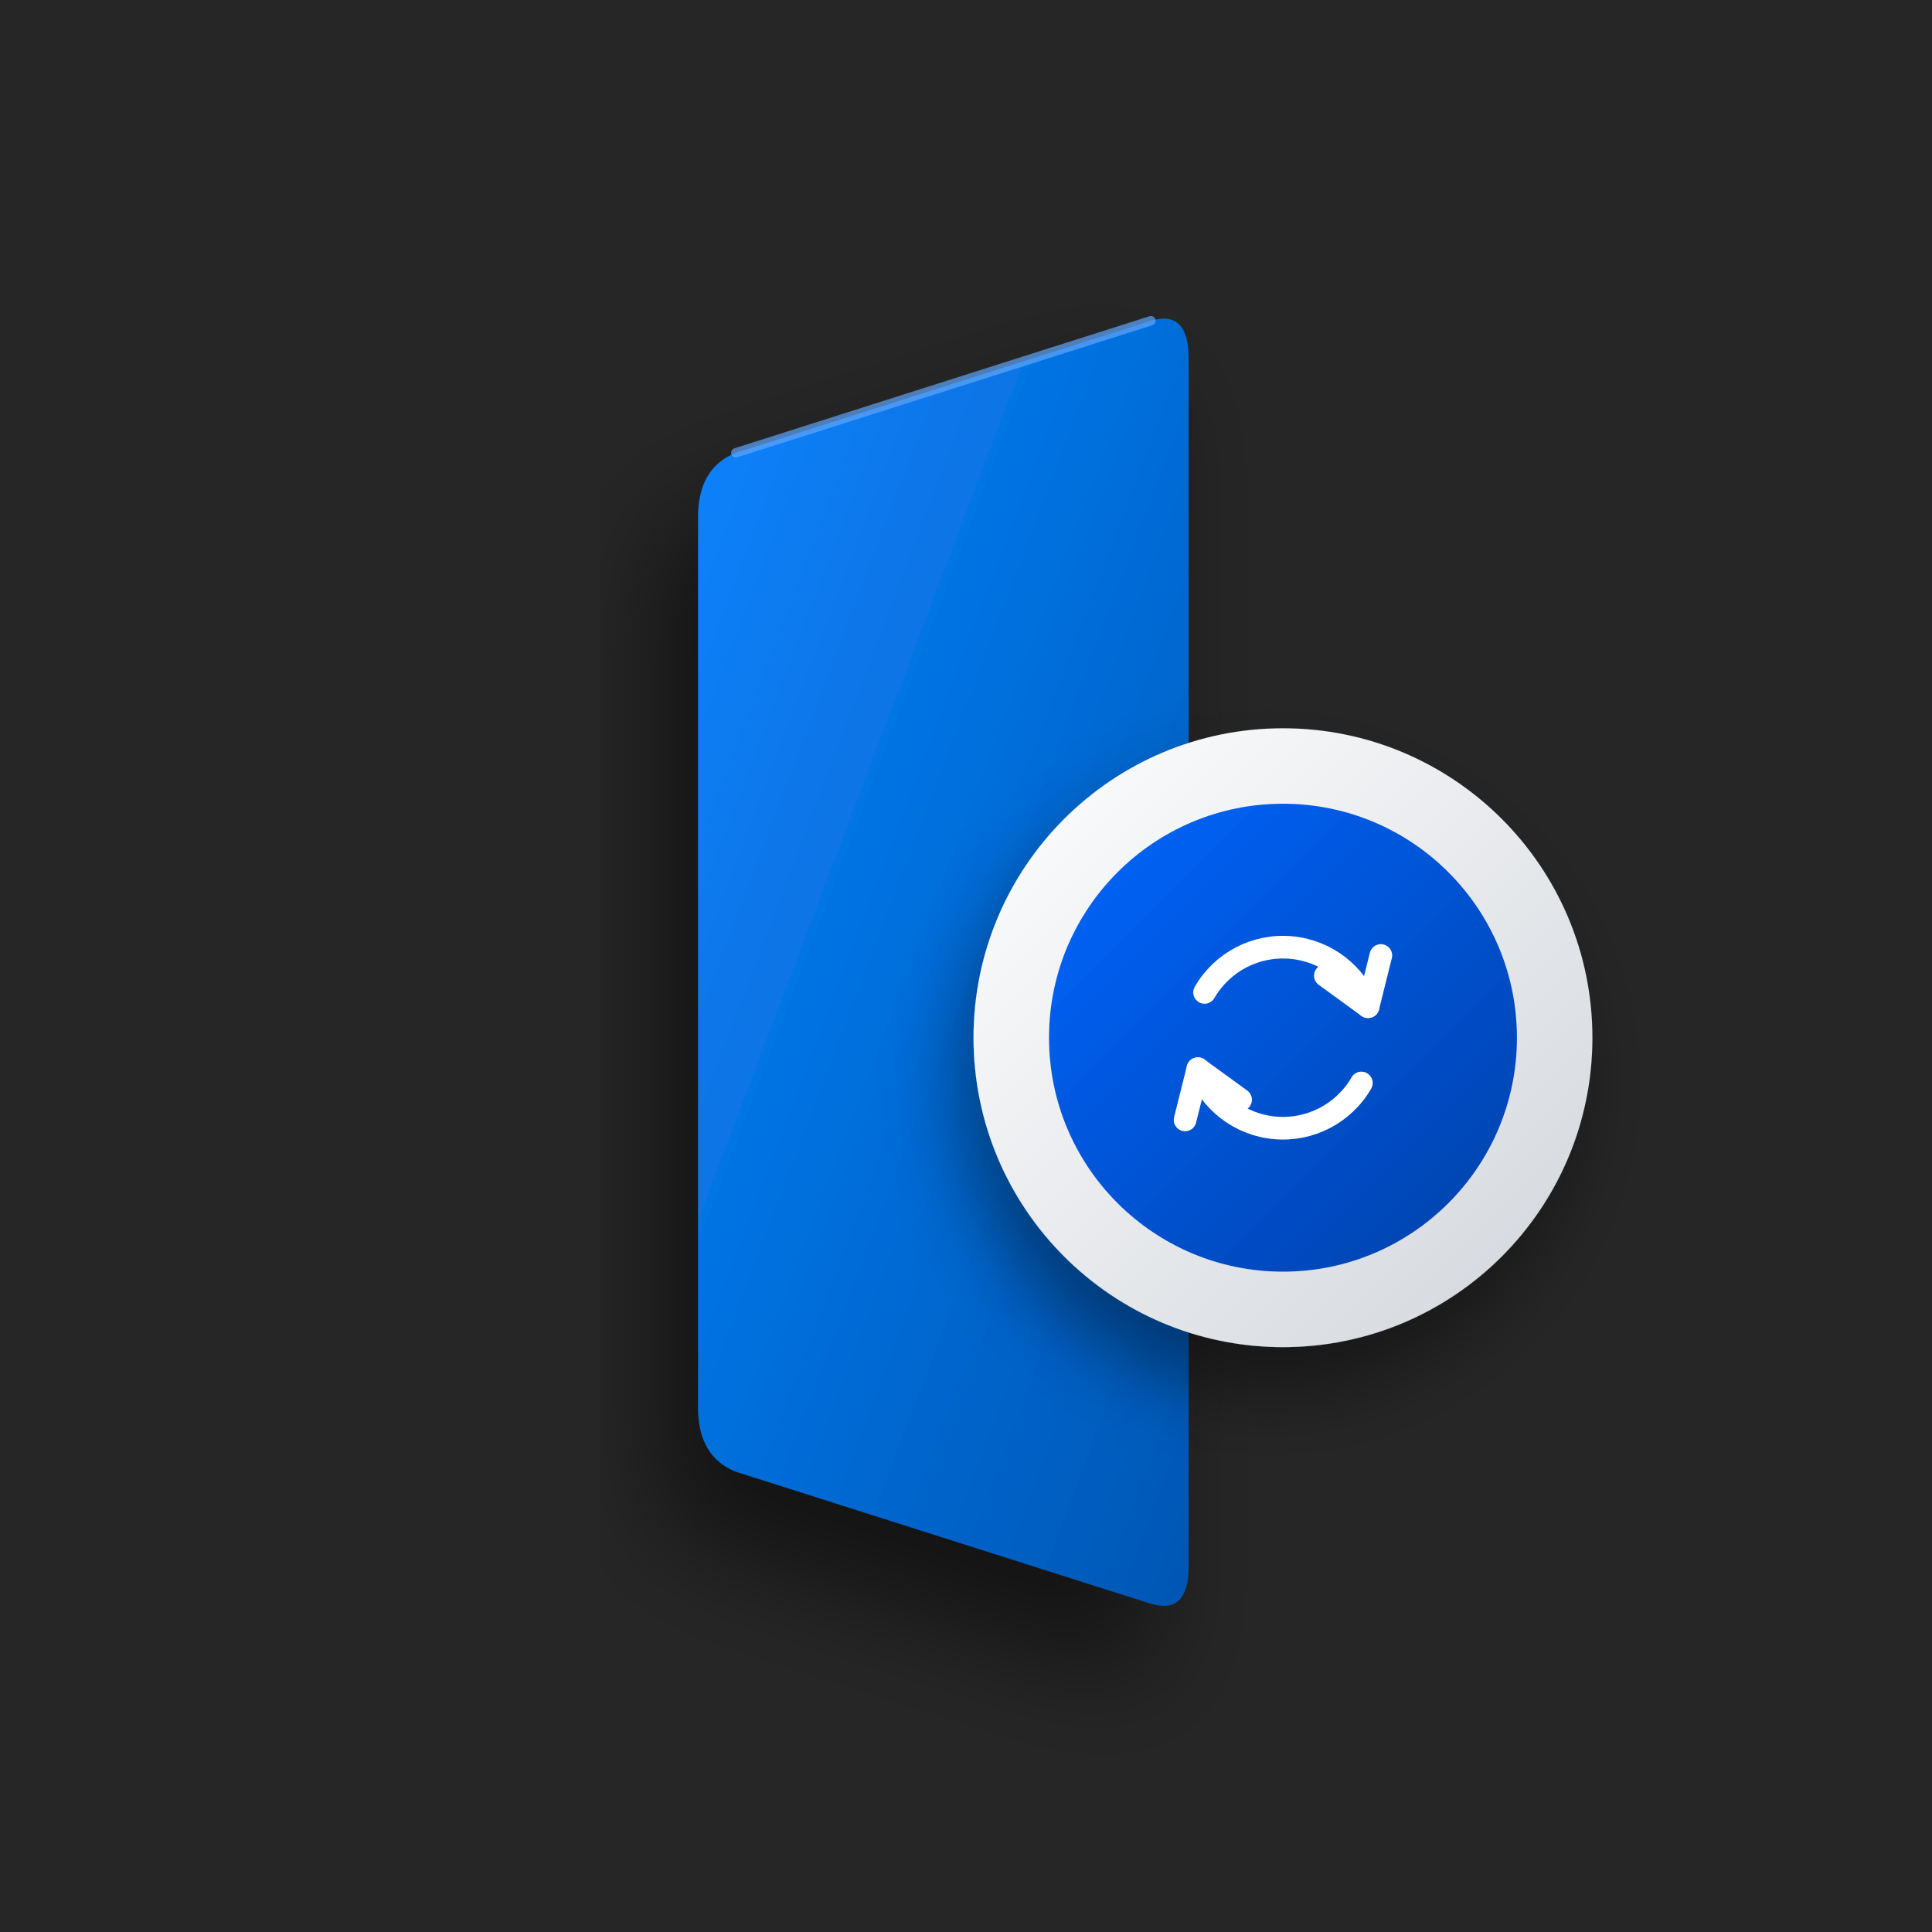
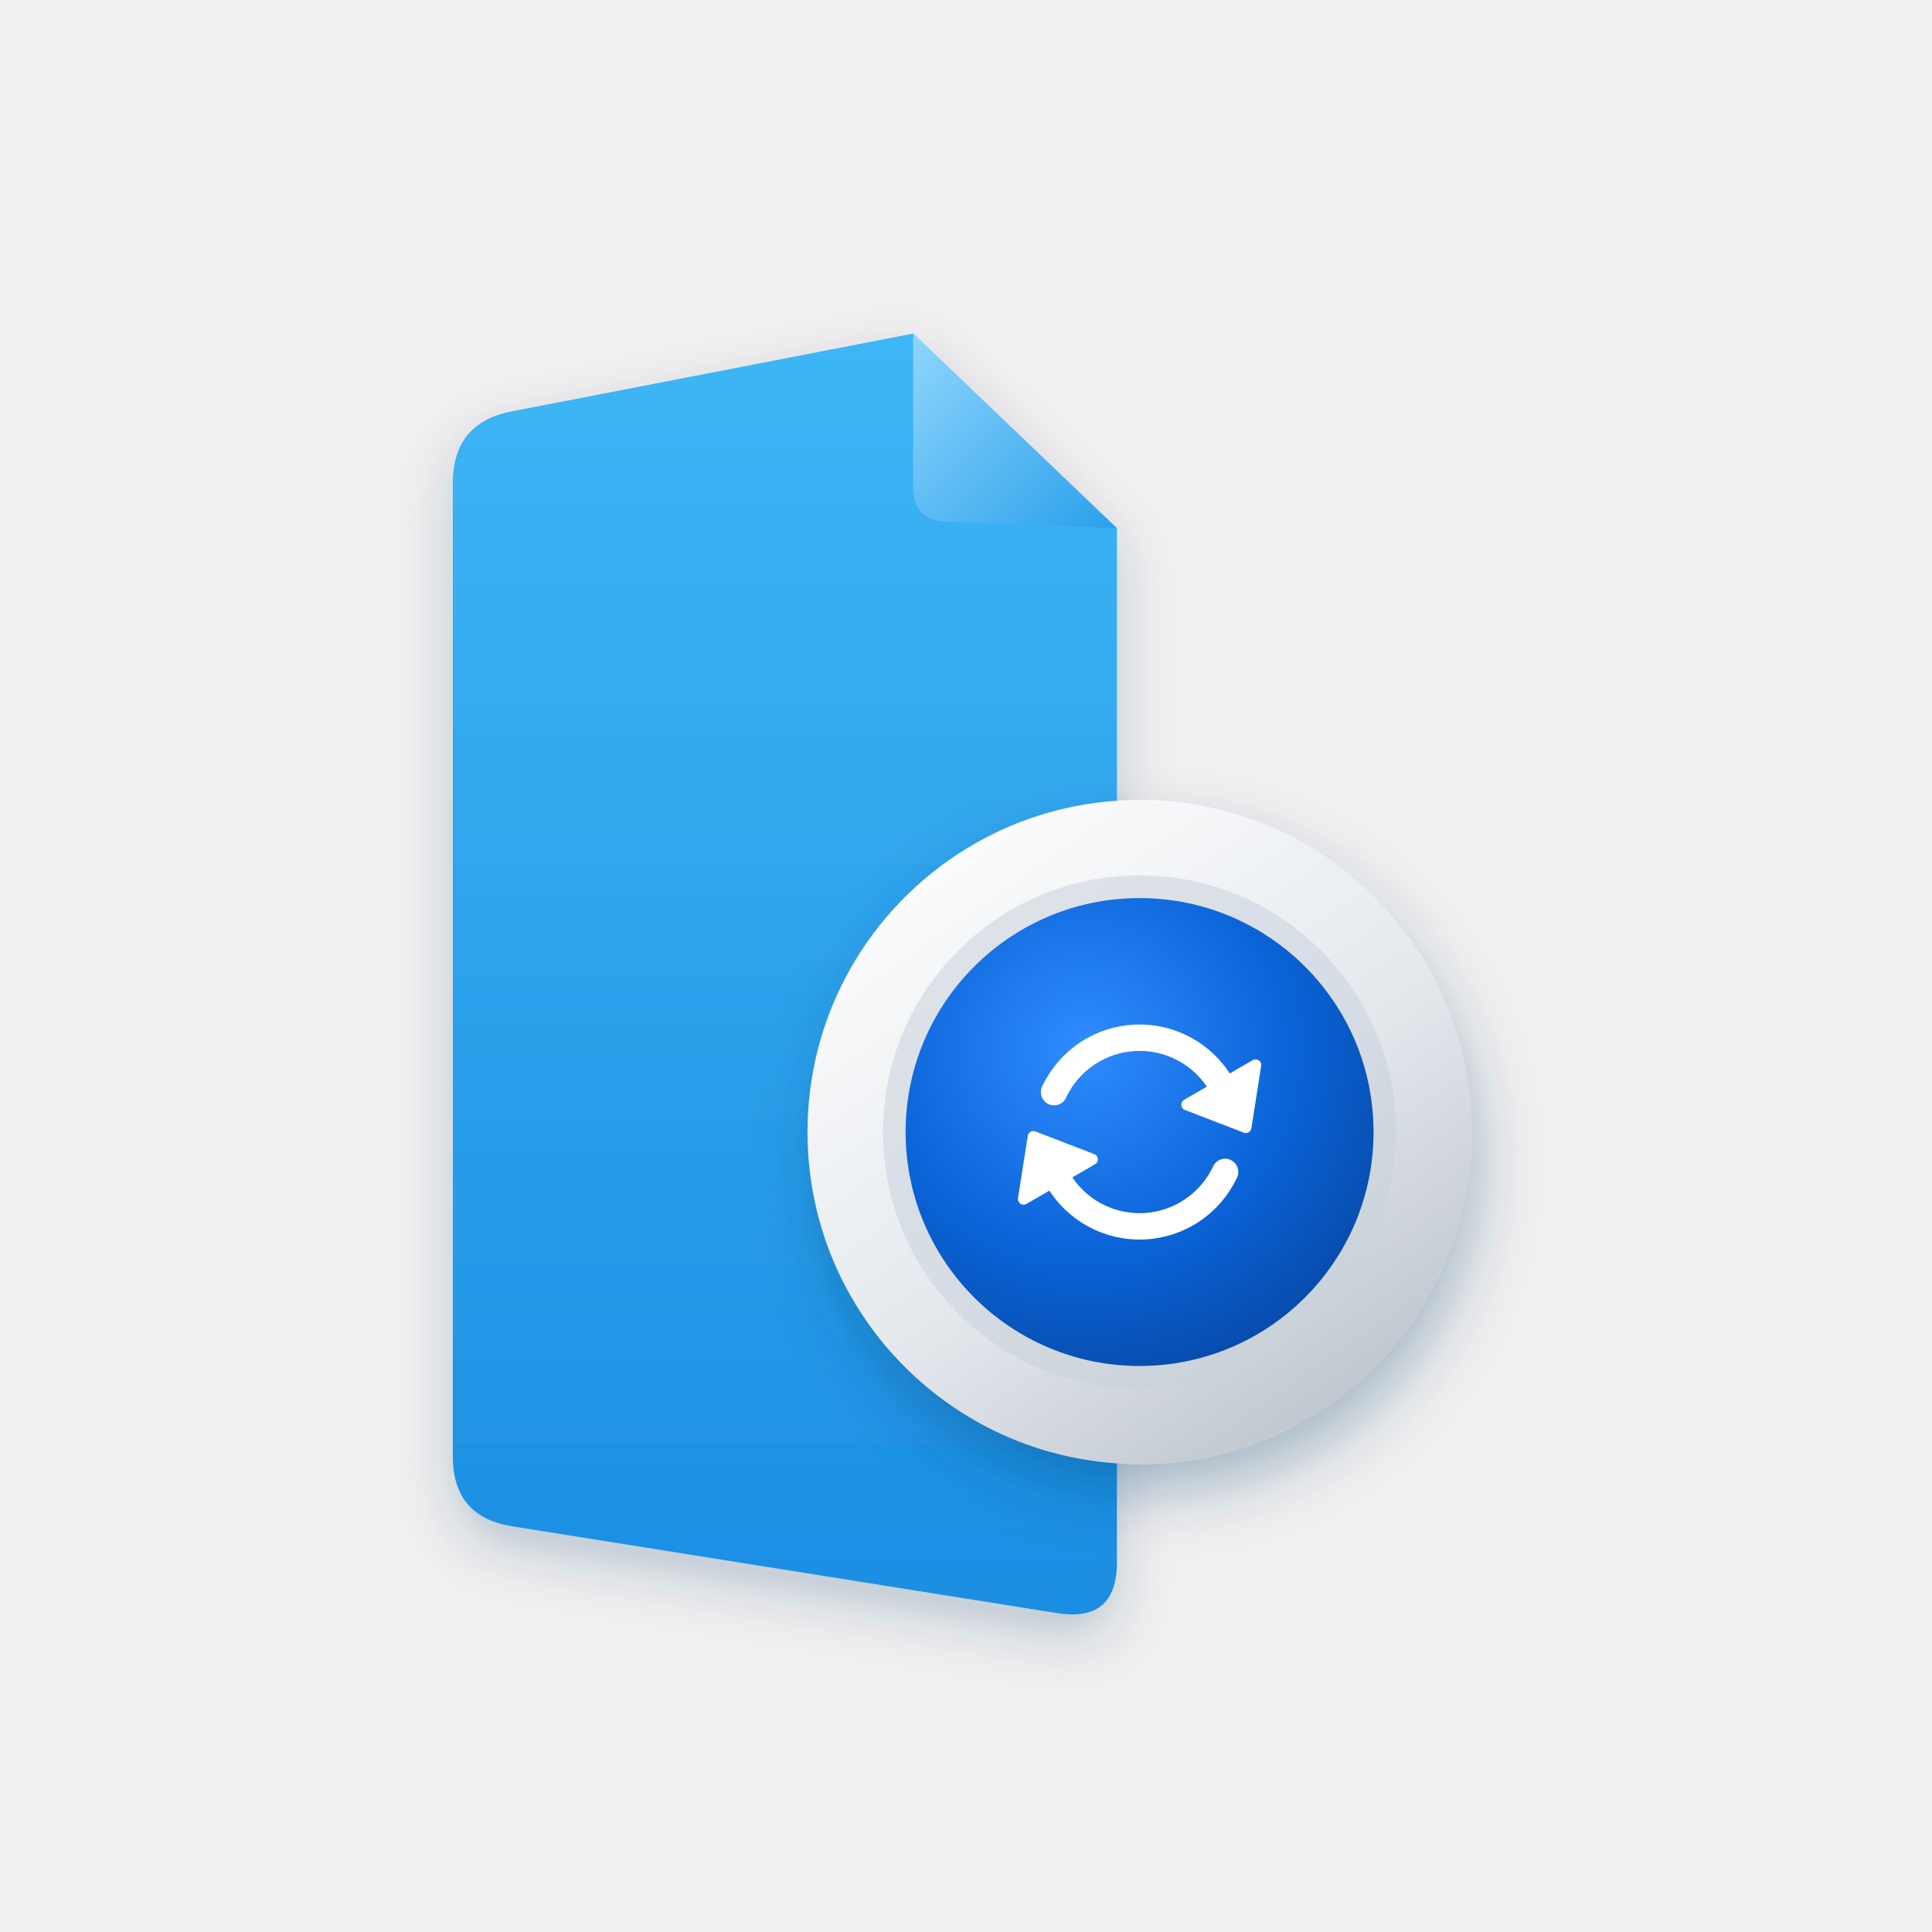
<svg xmlns="http://www.w3.org/2000/svg" viewBox="0 0 512 512" width="100%" height="100%">
  <defs>
-     <filter id="panel-shadow" x="-20%" y="-20%" width="150%" height="150%">
-       <feDropShadow dx="-10" dy="18" stdDeviation="14" flood-color="#000000" flood-opacity="0.5" />
+     <filter id="soft-shadow" x="-30%" y="-30%" width="170%" height="170%">
+       <feDropShadow dx="0" dy="6" stdDeviation="7" flood-color="#0B3A66" flood-opacity="0.22" />
    </filter>
-     <filter id="badge-shadow" x="-30%" y="-30%" width="160%" height="160%">
-       <feDropShadow dx="-4" dy="12" stdDeviation="10" flood-color="#000000" flood-opacity="0.4" />
+     <filter id="lens-shadow" x="-30%" y="-30%" width="170%" height="170%">
+       <feDropShadow dx="2" dy="8" stdDeviation="8" flood-color="#0B3A66" flood-opacity="0.3" />
    </filter>
-     <linearGradient id="blue-panel-grad" x1="0%" y1="0%" x2="100%" y2="100%">
-       <stop offset="0%" stop-color="#0A84FF" />
-       <stop offset="100%" stop-color="#0056B3" />
+     <linearGradient id="panel-grad" x1="0%" y1="0%" x2="0%" y2="100%">
+       <stop offset="0%" stop-color="#3EB6F5" />
+       <stop offset="100%" stop-color="#1B8EE3" />
    </linearGradient>
-     <linearGradient id="ring-grad" x1="0%" y1="0%" x2="100%" y2="100%">
+     <linearGradient id="fold-grad" x1="0%" y1="0%" x2="100%" y2="100%">
+       <stop offset="0%" stop-color="#8FD6FB" />
+       <stop offset="100%" stop-color="#2AA0EC" />
+     </linearGradient>
+     <linearGradient id="ring-grad" x1="15%" y1="0%" x2="85%" y2="100%">
      <stop offset="0%" stop-color="#FFFFFF" />
-       <stop offset="100%" stop-color="#D1D5DB" />
+       <stop offset="55%" stop-color="#E4E8ED" />
+       <stop offset="100%" stop-color="#B9C0C9" />
    </linearGradient>
-     <linearGradient id="core-grad" x1="0%" y1="0%" x2="100%" y2="100%">
-       <stop offset="0%" stop-color="#0066FF" />
-       <stop offset="100%" stop-color="#0040A8" />
-     </linearGradient>
+     <radialGradient id="lens-grad" cx="38%" cy="32%" r="75%">
+       <stop offset="0%" stop-color="#2E8CFF" />
+       <stop offset="60%" stop-color="#0A63D6" />
+       <stop offset="100%" stop-color="#0749A8" />
+     </radialGradient>
  </defs>
-   <rect width="512" height="512" fill="#262626" />
-   <g transform="translate(20, 0)">
-     <path d="M 175 120 L 285 85 Q 295 82, 295 95 L 295 415 Q 295 428, 285 425 L 175 390 Q 165 386, 165 373 L 165 137 Q 165 124, 175 120 Z" fill="url(#blue-panel-grad)" filter="url(#panel-shadow)" />
-     <path d="M 175 120 L 285 85" stroke="#60A5FA" stroke-width="2.5" stroke-linecap="round" fill="none" opacity="0.7" />
-     <g filter="url(#badge-shadow)">
-       <circle cx="320" cy="275" r="82" fill="url(#ring-grad)" />
-       <circle cx="320" cy="275" r="62" fill="url(#core-grad)" />
-       <g transform="translate(320, 275)" fill="none" stroke="#FFFFFF" stroke-width="6" stroke-linecap="round" stroke-linejoin="round">
-         <g>
-           <path d="M -20.78 -12.00 A 24 24 0 0 1 22.55 -8.21" />
-           <path d="M 25.94 -21.79 L 22.55 -8.21 L 11.23 -16.44" />
-         </g>
-         <g transform="rotate(180)">
-           <path d="M -20.78 -12.00 A 24 24 0 0 1 22.55 -8.21" />
-           <path d="M 25.94 -21.79 L 22.55 -8.21 L 11.23 -16.44" />
-         </g>
-       </g>
+   <g filter="url(#soft-shadow)">
+     <path d="M 120.0 128.0 Q 120.0 112.0 135.7 109.0 L 242.0 88.4 L 296.0 140.0 L 296.0 414.0 Q 296.0 430.0 280.2 427.5 L 135.8 404.5 Q 120.0 402.0 120.0 386.0 Z" fill="url(#panel-grad)" />
+     <path d="M 242.0 88.4 L 296.0 140.0 L 251.0 138.3 Q 242.0 138.0 242.0 129.0 Z" fill="url(#fold-grad)" />
+   </g>
+   <g filter="url(#lens-shadow)">
+     <circle cx="302" cy="300" r="88" fill="url(#ring-grad)" />
+   </g>
+   <circle cx="302" cy="300" r="68" fill="#C9D1DA" opacity="0.55" />
+   <circle cx="302" cy="300" r="62" fill="url(#lens-grad)" />
+   <g transform="translate(302, 300)" stroke="#FFFFFF" stroke-width="7" stroke-linecap="round" stroke-linejoin="round">
+     <g>
+       <path d="M -22.66 -10.57 A 25 25 0 0 1 21.65 -12.50" fill="none" />
+       <path d="M 30.74 -17.75 L 28.15 -1.24 L 12.56 -7.25 Z" fill="#FFFFFF" stroke-width="3" />
+     </g>
+     <g transform="rotate(180)">
+       <path d="M -22.66 -10.57 A 25 25 0 0 1 21.65 -12.50" fill="none" />
+       <path d="M 30.74 -17.75 L 28.15 -1.24 L 12.56 -7.25 Z" fill="#FFFFFF" stroke-width="3" />
    </g>
  </g>
</svg>
